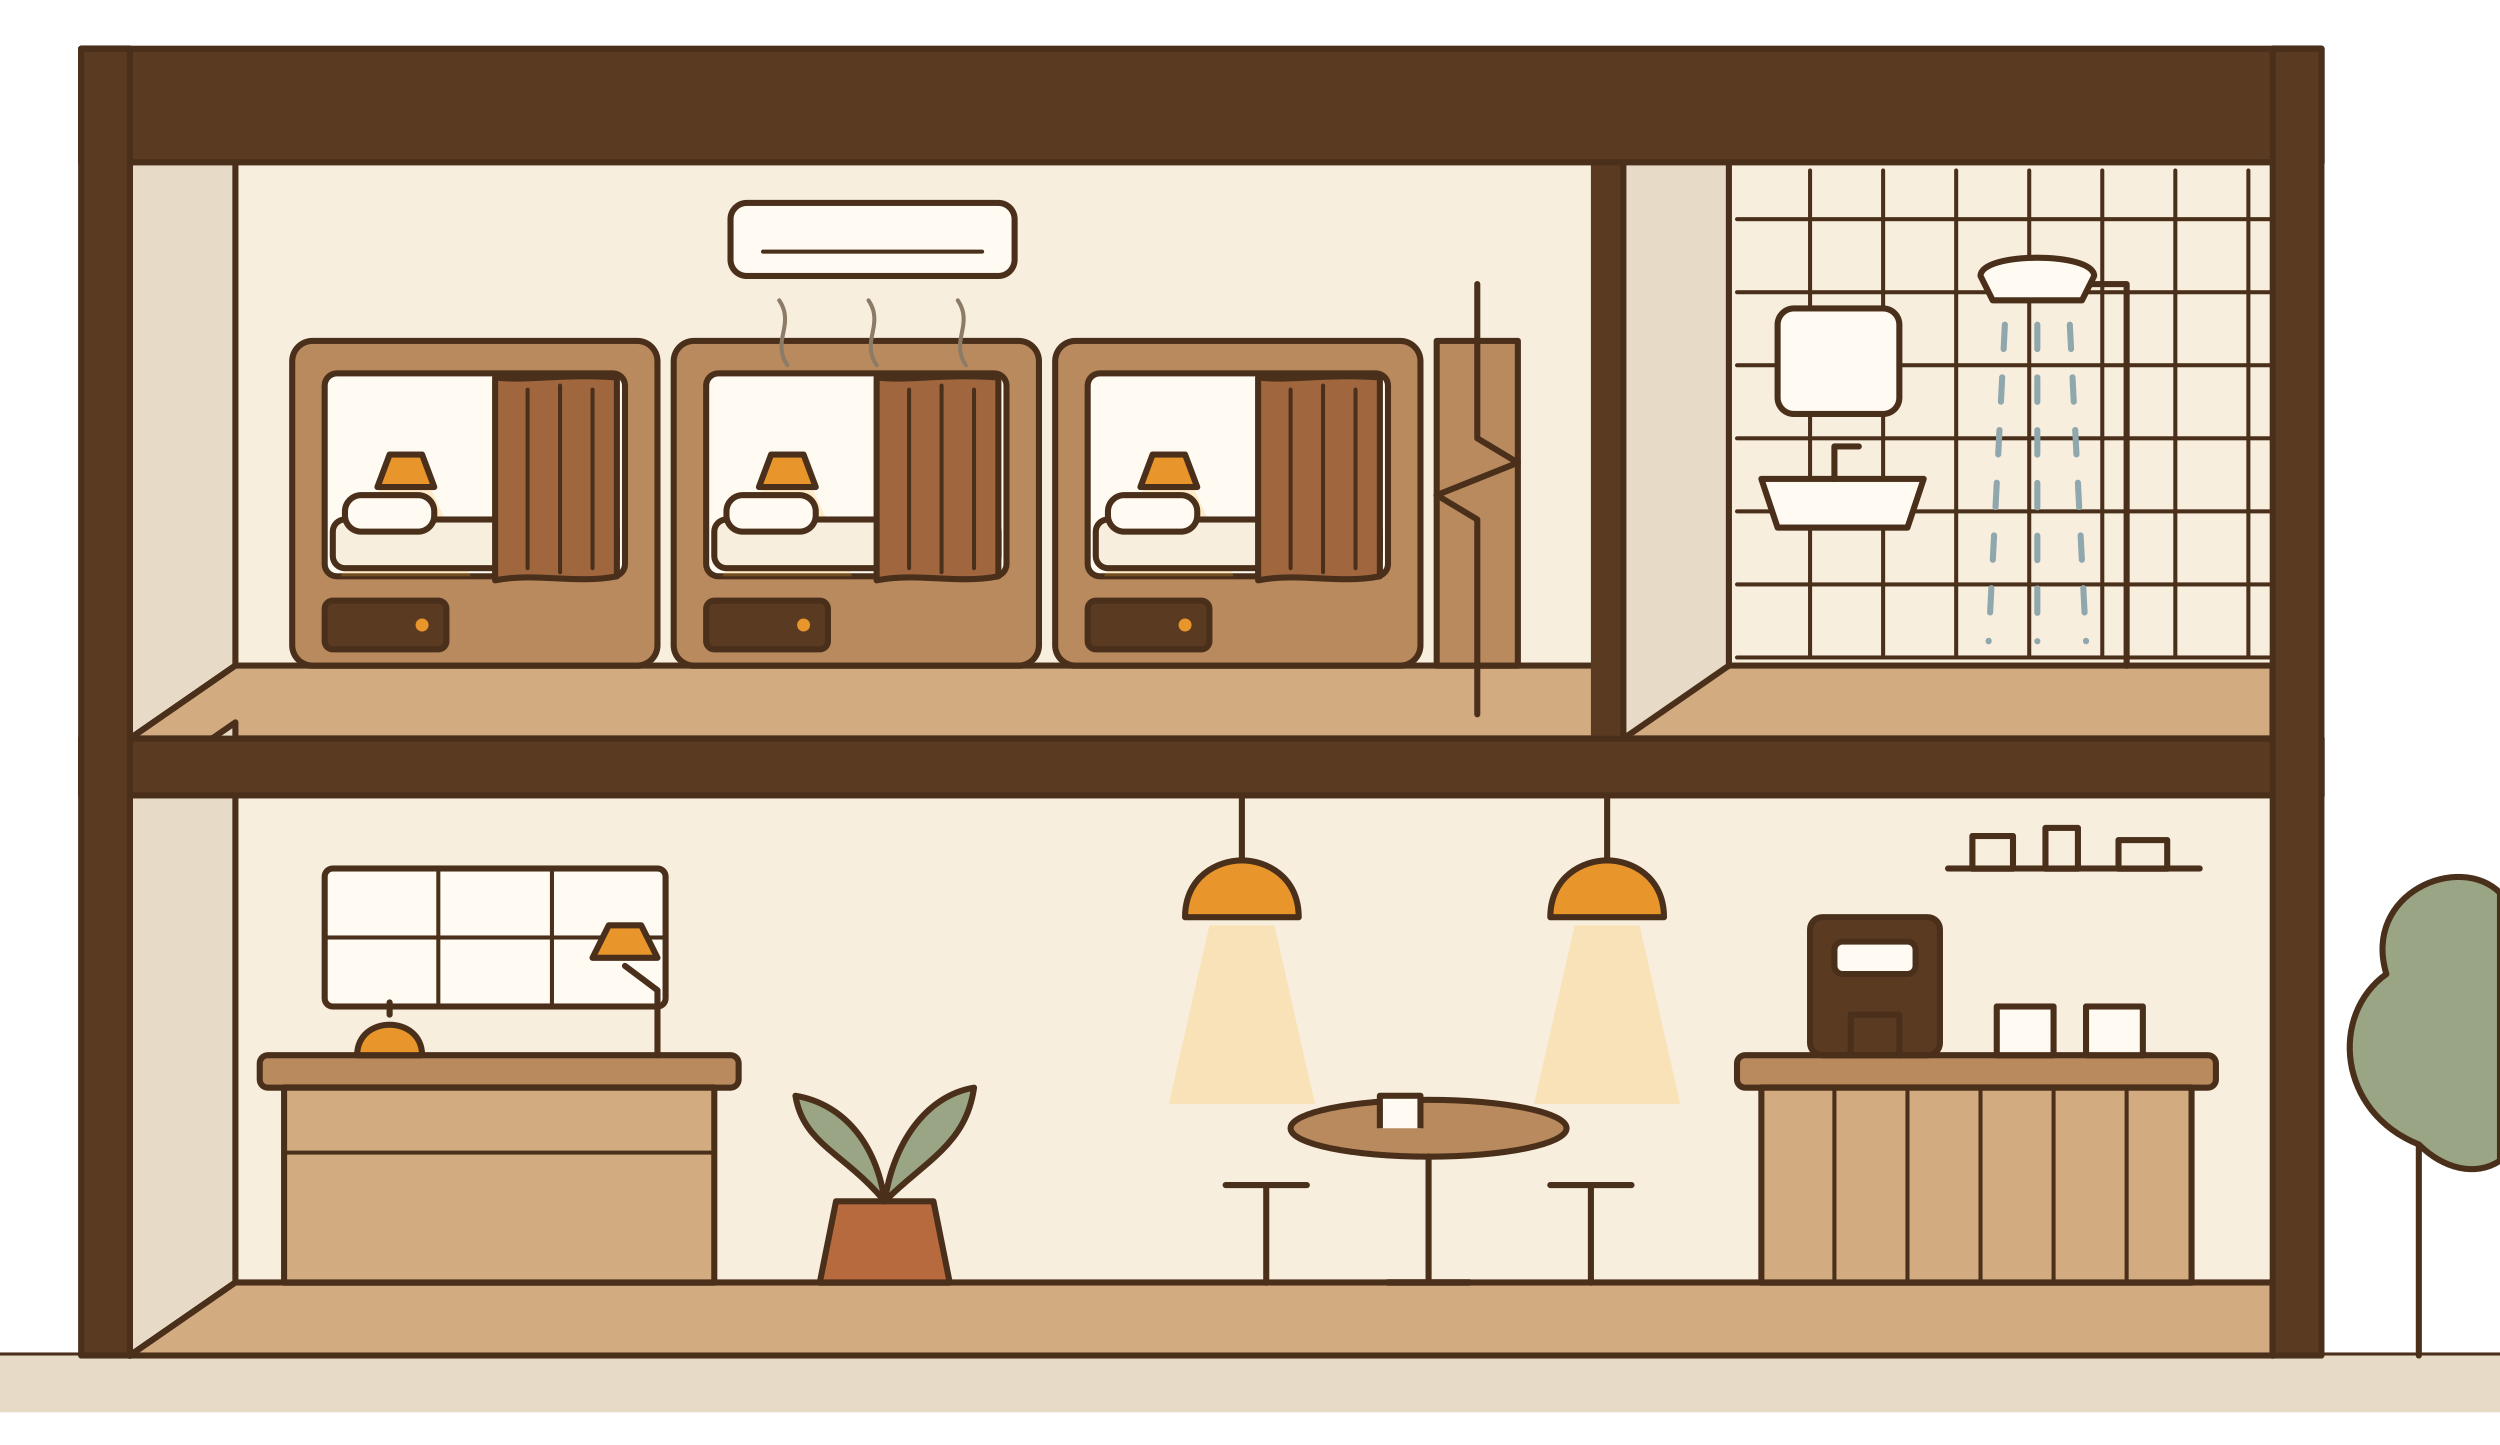
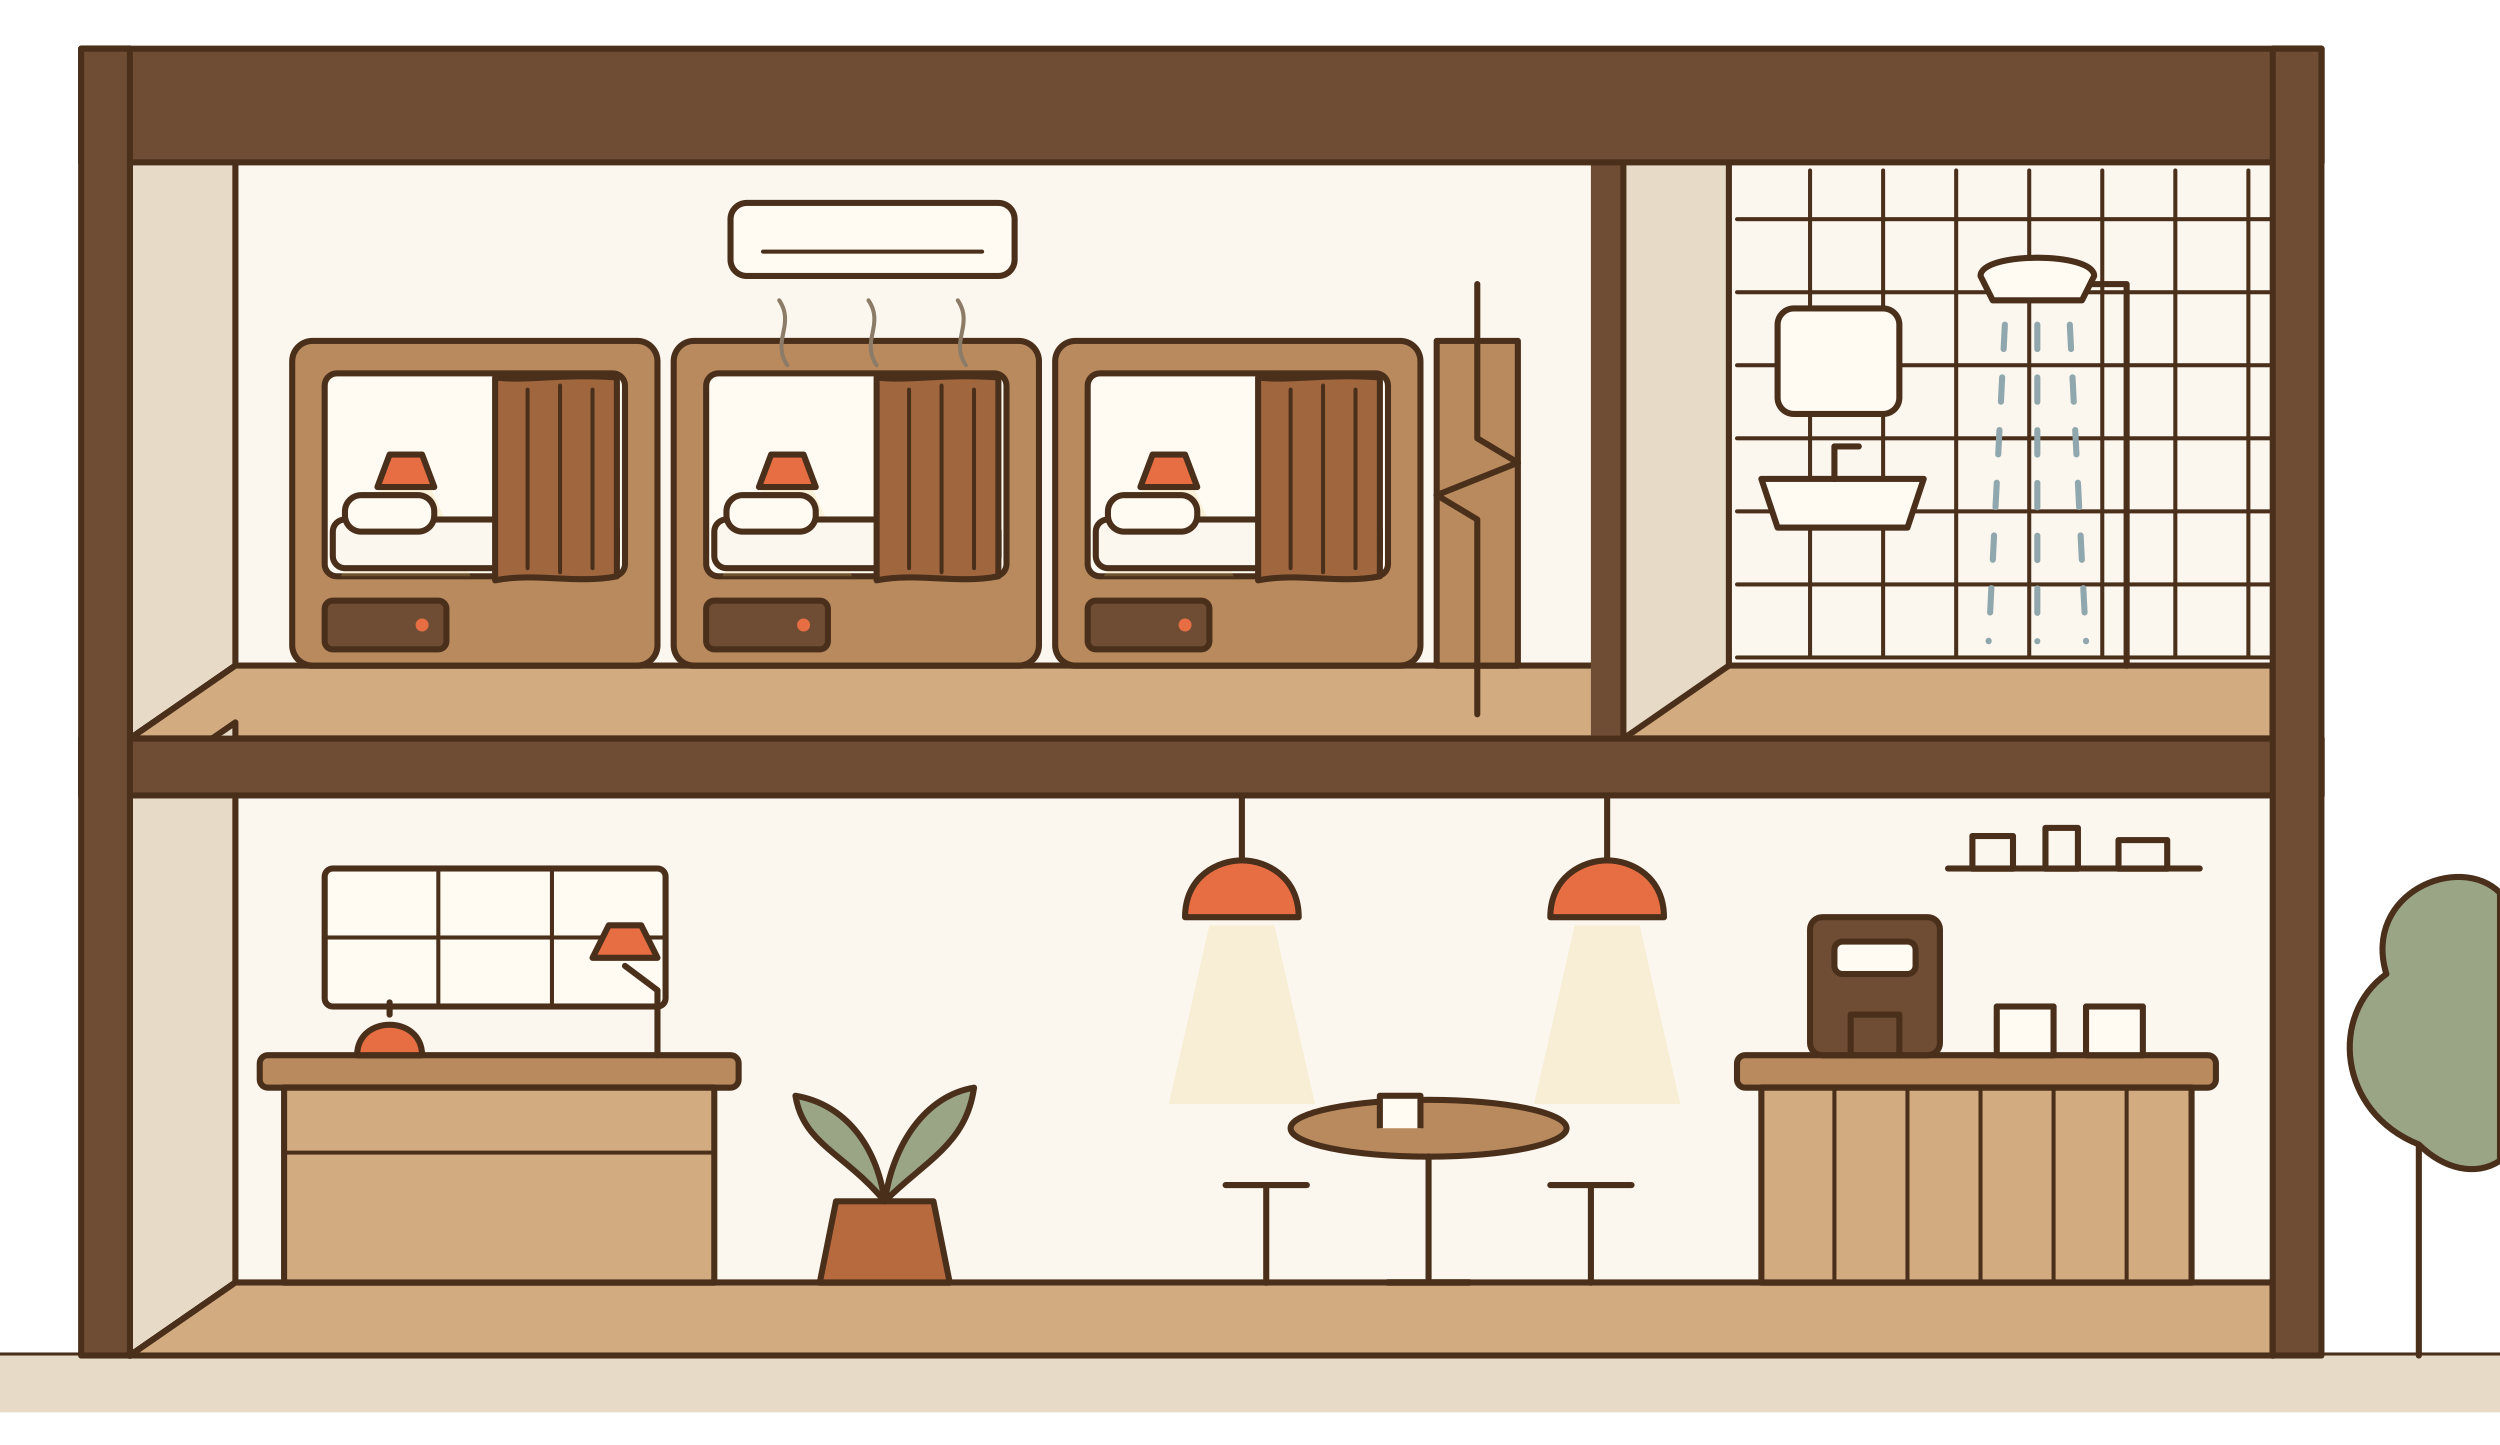
<svg xmlns="http://www.w3.org/2000/svg" viewBox="24 86 616 356" width="616" height="356">
-   <style>.l,.h{fill:none;stroke:#4a2f1b;stroke-linecap:round;stroke-linejoin:round;vector-effect:non-scaling-stroke}.l{stroke-width:1.5}.h{stroke-width:1}.d{stroke-dasharray:3 4}.f{stroke:#4a2f1b;stroke-width:1.5;stroke-linejoin:round;vector-effect:non-scaling-stroke}.c{fill:#f7eedd}.p{fill:#fffaf2}.s{fill:#e7dac6}.w{fill:#d2ab80}.wd{fill:#b98a5e}.b{fill:#5b3a22}.a{fill:#e8952b}.y{fill:#f4c95d}.g{fill:#9aa585}.r{fill:#b86a3f}.k{fill:#4a2f1b}.cu{fill:#a0673f}.in{fill:#f8dea2}.glow{fill:#fdb833;opacity:.22}.steam{fill:none;stroke:#8c7b66;stroke-width:1;stroke-linecap:round;vector-effect:non-scaling-stroke}.lichen{fill:none;stroke:#8f9a7a;stroke-width:4;stroke-linecap:round;vector-effect:non-scaling-stroke}.dusk{fill:#f6d9b0}.bank{fill:#b5b8ae}.river1{fill:#efd6b4}.river2{fill:#e4c6a0}.glint{fill:none;stroke:#fffaf2;stroke-width:1.5;stroke-linecap:round;vector-effect:non-scaling-stroke}.water{fill:none;stroke:#8fa7ad;stroke-width:1.5;stroke-linecap:round;stroke-dasharray:6 7;vector-effect:non-scaling-stroke}@media (prefers-color-scheme:dark){.l,.h,.f{stroke:#dccdb6}.c{fill:#2b1f15}.p{fill:#3a2b1f}.s{fill:#34281d}.w{fill:#6f5038}.wd{fill:#5b412d}.dusk{fill:#3a2618}.bank{fill:#2e2721}.river1{fill:#251b14}.river2{fill:#1f1711}.glint{stroke:#e8952b}.in{fill:#e3ad4c}.b{fill:#8a6444}.k{fill:#dccdb6}.cu{fill:#7a4f31}.g{fill:#6f7a60}.r{fill:#8f5334}.glow{opacity:.2}.steam{stroke:#a8987f}.water{stroke:#7f969c}}</style>
+   <style>.l,.h{fill:none;stroke:#4a2f1b;stroke-linecap:round;stroke-linejoin:round;vector-effect:non-scaling-stroke}.l{stroke-width:1.5}.h{stroke-width:1}.d{stroke-dasharray:3 4}.f{stroke:#4a2f1b;stroke-width:1.5;stroke-linejoin:round;vector-effect:non-scaling-stroke}.c{fill:#fbf6ee}.p{fill:#fffaf2}.s{fill:#e7dac6}.w{fill:#d2ab80}.wd{fill:#b98a5e}.b{fill:#6f4d35}.a{fill:#e76e43}.y{fill:#eed079}.g{fill:#9aa585}.r{fill:#b86a3f}.k{fill:#4a2f1b}.cu{fill:#a0673f}.in{fill:#f8dea2}.glow{fill:#eed079;opacity:.22}.steam{fill:none;stroke:#8c7b66;stroke-width:1;stroke-linecap:round;vector-effect:non-scaling-stroke}.lichen{fill:none;stroke:#8f9a7a;stroke-width:4;stroke-linecap:round;vector-effect:non-scaling-stroke}.dusk{fill:#f6d9b0}.bank{fill:#b5b8ae}.river1{fill:#efd6b4}.river2{fill:#e4c6a0}.glint{fill:none;stroke:#fffaf2;stroke-width:1.5;stroke-linecap:round;vector-effect:non-scaling-stroke}.water{fill:none;stroke:#8fa7ad;stroke-width:1.5;stroke-linecap:round;stroke-dasharray:6 7;vector-effect:non-scaling-stroke}@media (prefers-color-scheme:dark){.l,.h,.f{stroke:#dccdb6}.c{fill:#2c1e13}.p{fill:#3a2b1f}.s{fill:#34281d}.w{fill:#6f5038}.wd{fill:#5b412d}.dusk{fill:#3a2618}.bank{fill:#2e2721}.river1{fill:#251b14}.river2{fill:#1f1711}.glint{stroke:#e76e43}.in{fill:#e3ad4c}.b{fill:#8a6444}.k{fill:#dccdb6}.cu{fill:#7a4f31}.g{fill:#6f7a60}.r{fill:#8f5334}.glow{opacity:.2}.steam{stroke:#a8987f}.water{stroke:#7f969c}}</style>
  <path class="l" d="M0 420H640" />
  <path class="s" d="M0 420H640V434H0Z" />
  <path class="l" d="M620 420V360" />
  <path class="g f" d="M620 368C600 360 598 336 612 326C606 306 630 296 640 306V372C634 376 626 374 620 368Z" />
  <rect class="c" x="82" y="126" width="502" height="124" rx="0" />
  <path class="s f" d="M56 126L82 108V250L56 268Z" />
  <path class="w f" d="M56 268H584V250H82Z" />
  <path class="h" d="M82 250H584" />
  <rect class="c" x="82" y="282" width="502" height="120" rx="0" />
  <path class="s f" d="M56 282L82 264V402L56 420Z" />
  <path class="w f" d="M56 420H584V402H82Z" />
  <path class="h" d="M82 402H584" />
  <rect class="wd f" x="96" y="170" width="90" height="80" rx="5" />
  <rect class="p f" x="104" y="178" width="74" height="50" rx="3" />
  <path class="glow" d="M118 206L108 228H140L130 206Z" />
  <path class="a f" d="M120 198h8l3 8h-14Z" />
  <rect class="c f" x="106" y="214" width="70" height="12" rx="3" />
  <rect class="p f" x="109" y="208" width="22" height="9" rx="4" />
  <path class="cu f" d="M146 179C154 180 162 178 176 179V228C166 230 156 227 146 229Z" />
  <path class="h" d="M154 182V226M162 181V227M170 182V226" />
  <rect class="b f" x="104" y="234" width="30" height="12" rx="2" />
  <circle class="a" cx="128" cy="240" r="1.6" />
  <rect class="wd f" x="190" y="170" width="90" height="80" rx="5" />
  <rect class="p f" x="198" y="178" width="74" height="50" rx="3" />
  <path class="glow" d="M212 206L202 228H234L224 206Z" />
  <path class="a f" d="M214 198h8l3 8h-14Z" />
  <rect class="c f" x="200" y="214" width="70" height="12" rx="3" />
  <rect class="p f" x="203" y="208" width="22" height="9" rx="4" />
  <path class="cu f" d="M240 179C248 180 256 178 270 179V228C260 230 250 227 240 229Z" />
  <path class="h" d="M248 182V226M256 181V227M264 182V226" />
  <rect class="b f" x="198" y="234" width="30" height="12" rx="2" />
  <circle class="a" cx="222" cy="240" r="1.6" />
  <rect class="wd f" x="284" y="170" width="90" height="80" rx="5" />
  <rect class="p f" x="292" y="178" width="74" height="50" rx="3" />
  <path class="glow" d="M306 206L296 228H328L318 206Z" />
  <path class="a f" d="M308 198h8l3 8h-14Z" />
  <rect class="c f" x="294" y="214" width="70" height="12" rx="3" />
  <rect class="p f" x="297" y="208" width="22" height="9" rx="4" />
  <path class="cu f" d="M334 179C342 180 350 178 364 179V228C354 230 344 227 334 229Z" />
  <path class="h" d="M342 182V226M350 181V227M358 182V226" />
  <rect class="b f" x="292" y="234" width="30" height="12" rx="2" />
  <circle class="a" cx="316" cy="240" r="1.6" />
  <rect class="wd f" x="378" y="170" width="20" height="80" rx="0" />
  <path class="l" d="M388 156V194L398 200L378 208L388 214V262" />
  <rect class="p f" x="204" y="136" width="70" height="18" rx="4" />
  <path class="h" d="M212 148H266" />
  <path class="steam" d="M216 160C220 166 214 170 218 176M238 160C242 166 236 170 240 176M260 160C264 166 258 170 262 176" />
  <path class="b" d="M416 126H424V268H416Z" />
  <path class="s f" d="M424 126L450 108V250L424 268Z" />
  <path class="h" d="M470 128V248M488 128V248M506 128V248M524 128V248M542 128V248M560 128V248M578 128V248M452 140H584M452 158H584M452 176H584M452 194H584M452 212H584M452 230H584M452 248H584" />
  <path class="l" d="M548 250V156H528" />
  <path class="p f" d="M512 154C512 148 540 148 540 154L537 160H515Z" />
  <path class="water" d="M518 166 514 244M526 166 526 244M534 166 538 244" />
  <rect class="p f" x="462" y="162" width="30" height="26" rx="4" />
  <path class="p f" d="M458 204H498L494 216H462Z" />
  <path class="l" d="M476 204V196H482" />
  <rect class="p f" x="104" y="300" width="84" height="34" rx="2" />
  <path class="h" d="M104 317H188M132 300V334M160 300V334" />
  <rect class="wd f" x="88" y="346" width="118" height="8" rx="2" />
  <path class="w f" d="M94 354H200V402H94Z" />
  <path class="h" d="M94 370H200" />
  <path class="a f" d="M112 346C112 336 128 336 128 346Z" />
  <path class="l" d="M120 336V333" />
  <path class="l" d="M186 346V330L178 324" />
  <path class="a f" d="M170 322H186L182 314H174Z" />
  <path class="l" d="M330 282V300M420 282V300" />
  <path class="a f" d="M316 312C316 302 324 298 330 298C336 298 344 302 344 312Z" />
  <path class="glow" d="M312 358L322 314H338L348 358Z" />
  <path class="a f" d="M406 312C406 302 414 298 420 298C426 298 434 302 434 312Z" />
  <path class="glow" d="M402 358L412 314H428L438 358Z" />
  <rect class="wd f" x="452" y="346" width="118" height="8" rx="2" />
  <path class="w f" d="M458 354H564V402H458Z" />
  <path class="h" d="M476 354V402M494 354V402M512 354V402M530 354V402M548 354V402" />
  <rect class="b f" x="470" y="312" width="32" height="34" rx="3" />
  <rect class="p f" x="476" y="318" width="20" height="8" rx="2" />
  <path class="l" d="M480 346V336H492V346" />
  <path class="p f" d="M516 346V334H530V346ZM538 346V334H552V346Z" />
  <path class="l" d="M504 300H566" />
  <path class="c f" d="M510 300V292H520V300ZM528 300V290H536V300ZM546 300V293H558V300Z" />
  <ellipse class="wd f" cx="376" cy="364" rx="34" ry="7" />
  <path class="l" d="M376 371V402M366 402H386" />
  <path class="l" d="M326 378H346M336 378V402M406 378H426M416 378V402" />
  <path class="p f" d="M364 364V356H374V364" />
  <path class="r f" d="M226 402 230 382H254L258 402Z" />
  <path class="g f" d="M242 382C232 370 222 368 220 356C232 358 240 368 242 382C244 368 252 356 264 354C262 368 252 372 242 382Z" />
  <path class="b f" d="M44 98H596V126H44Z" />
  <path class="b f" d="M44 268H596V282H44Z" />
  <path class="b f" d="M44 98H56V420H44ZM584 98H596V420H584Z" />
</svg>
